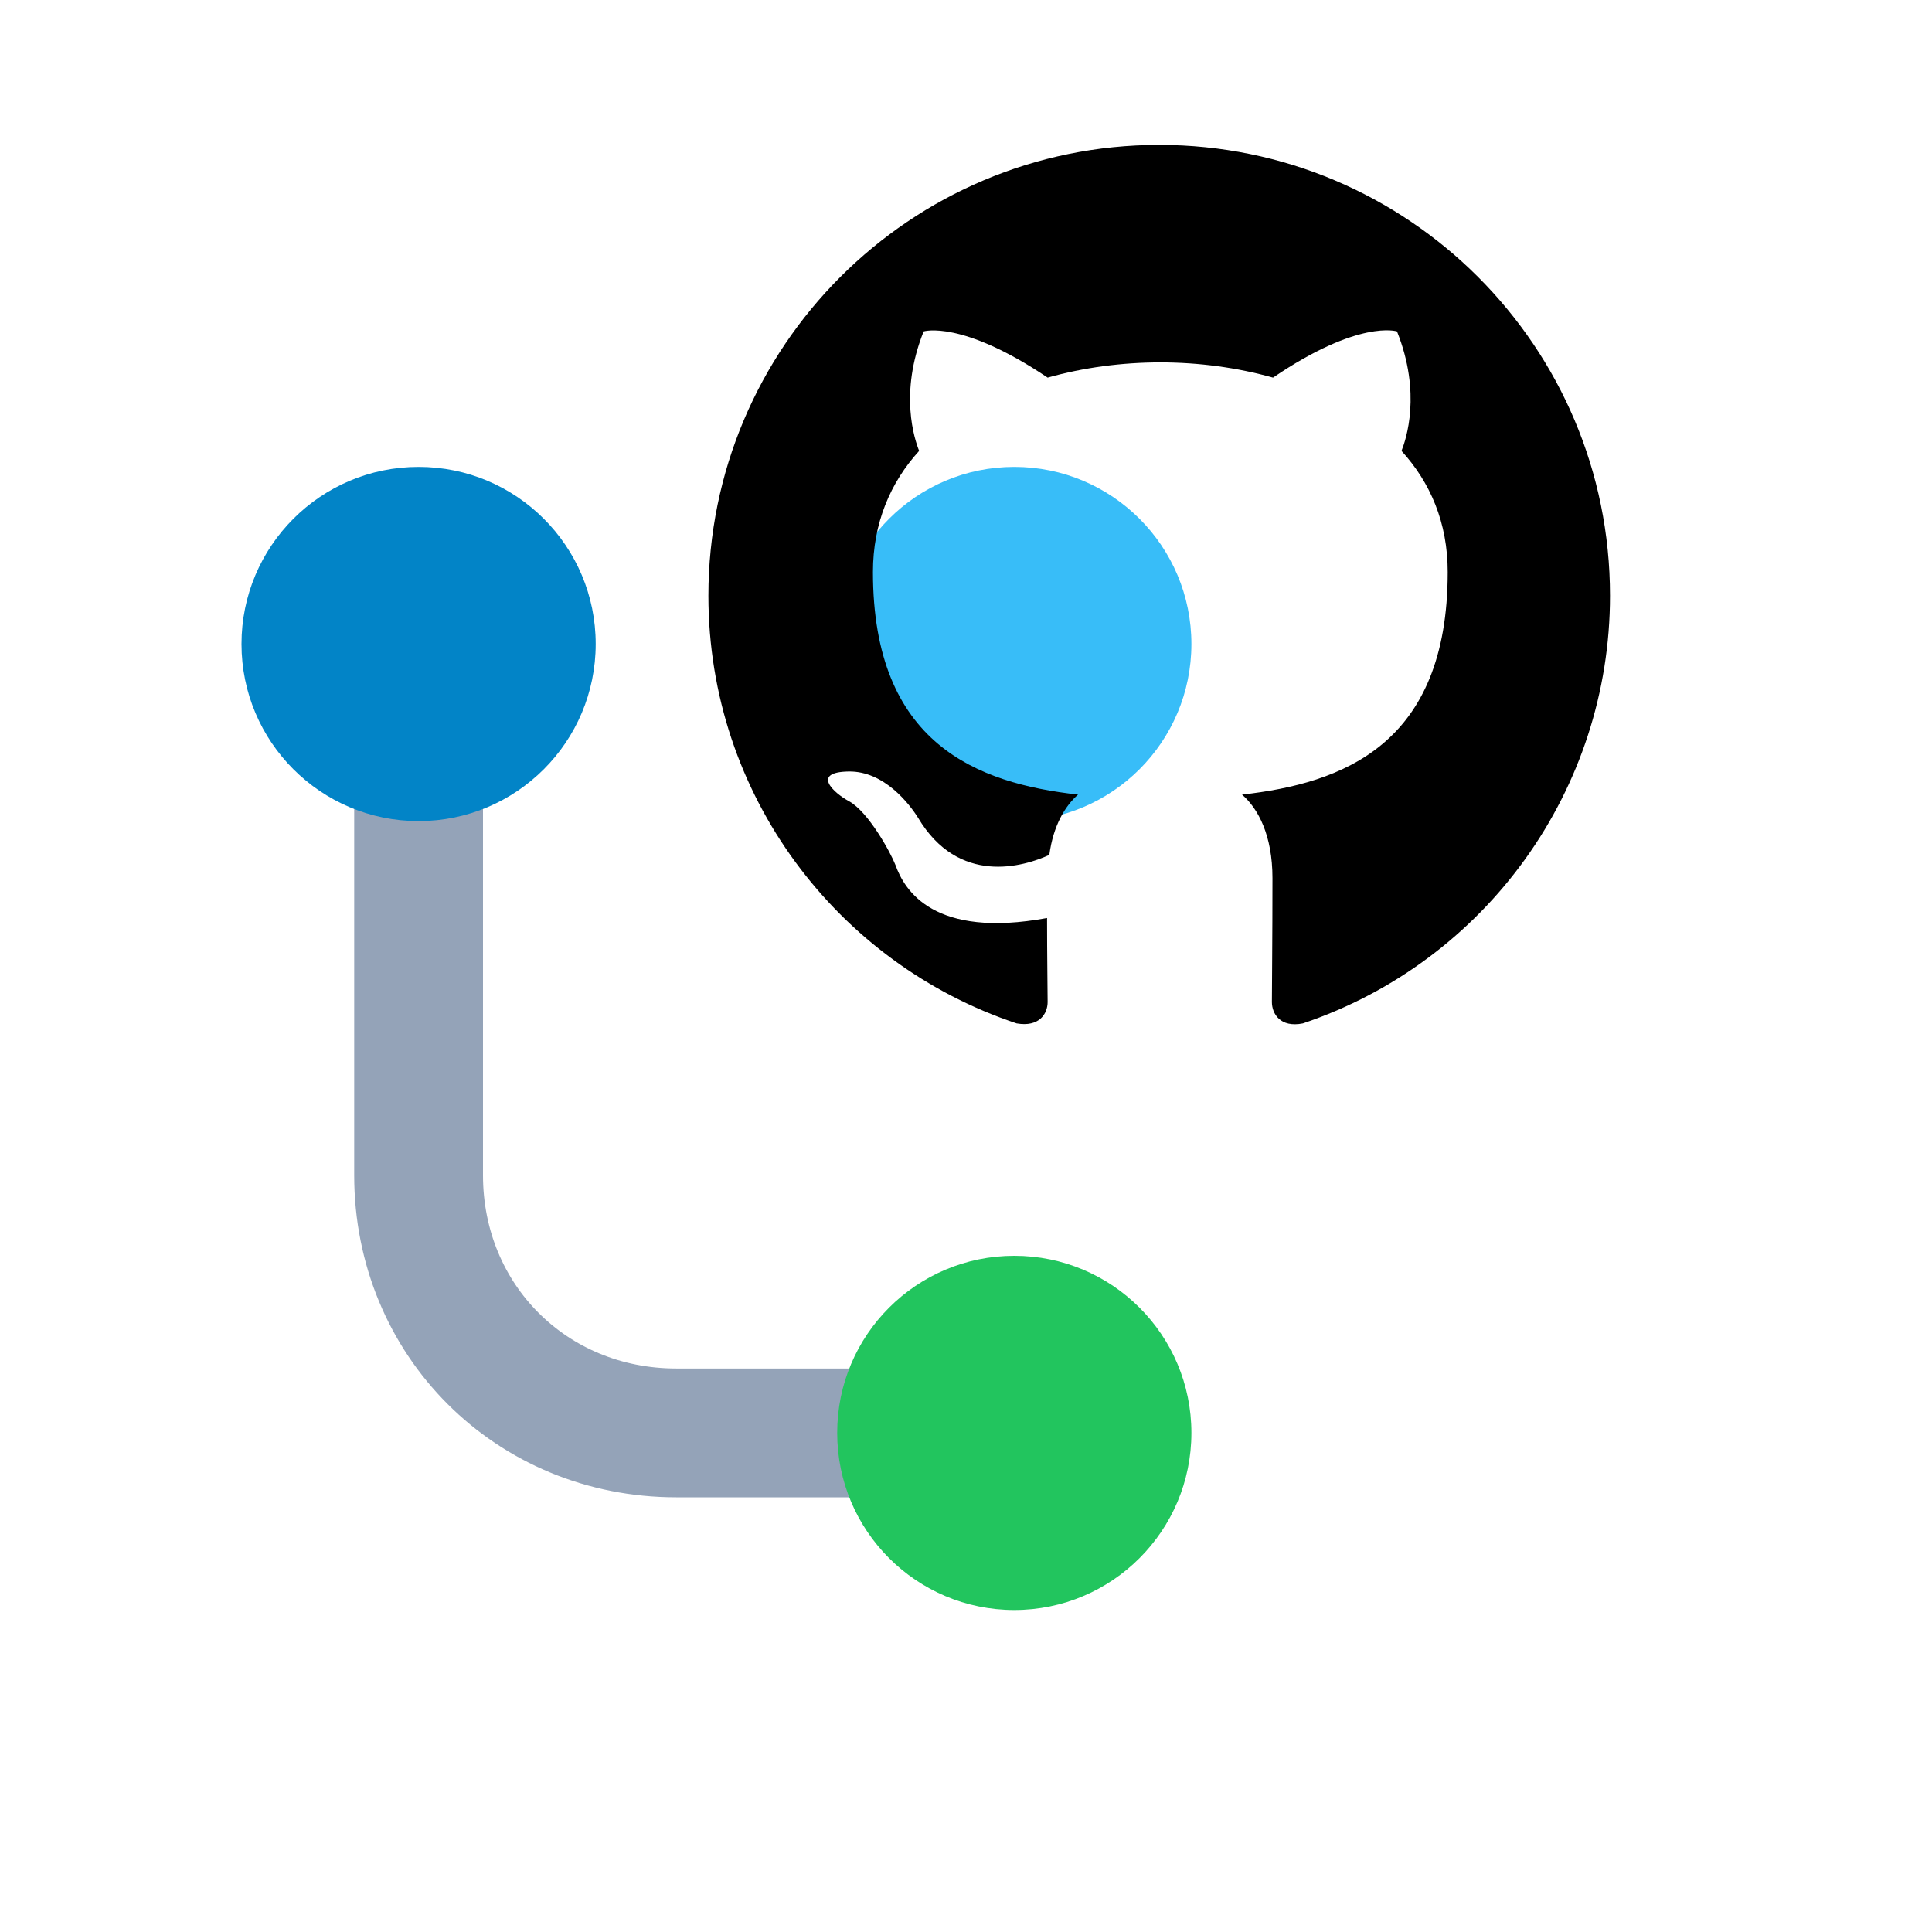
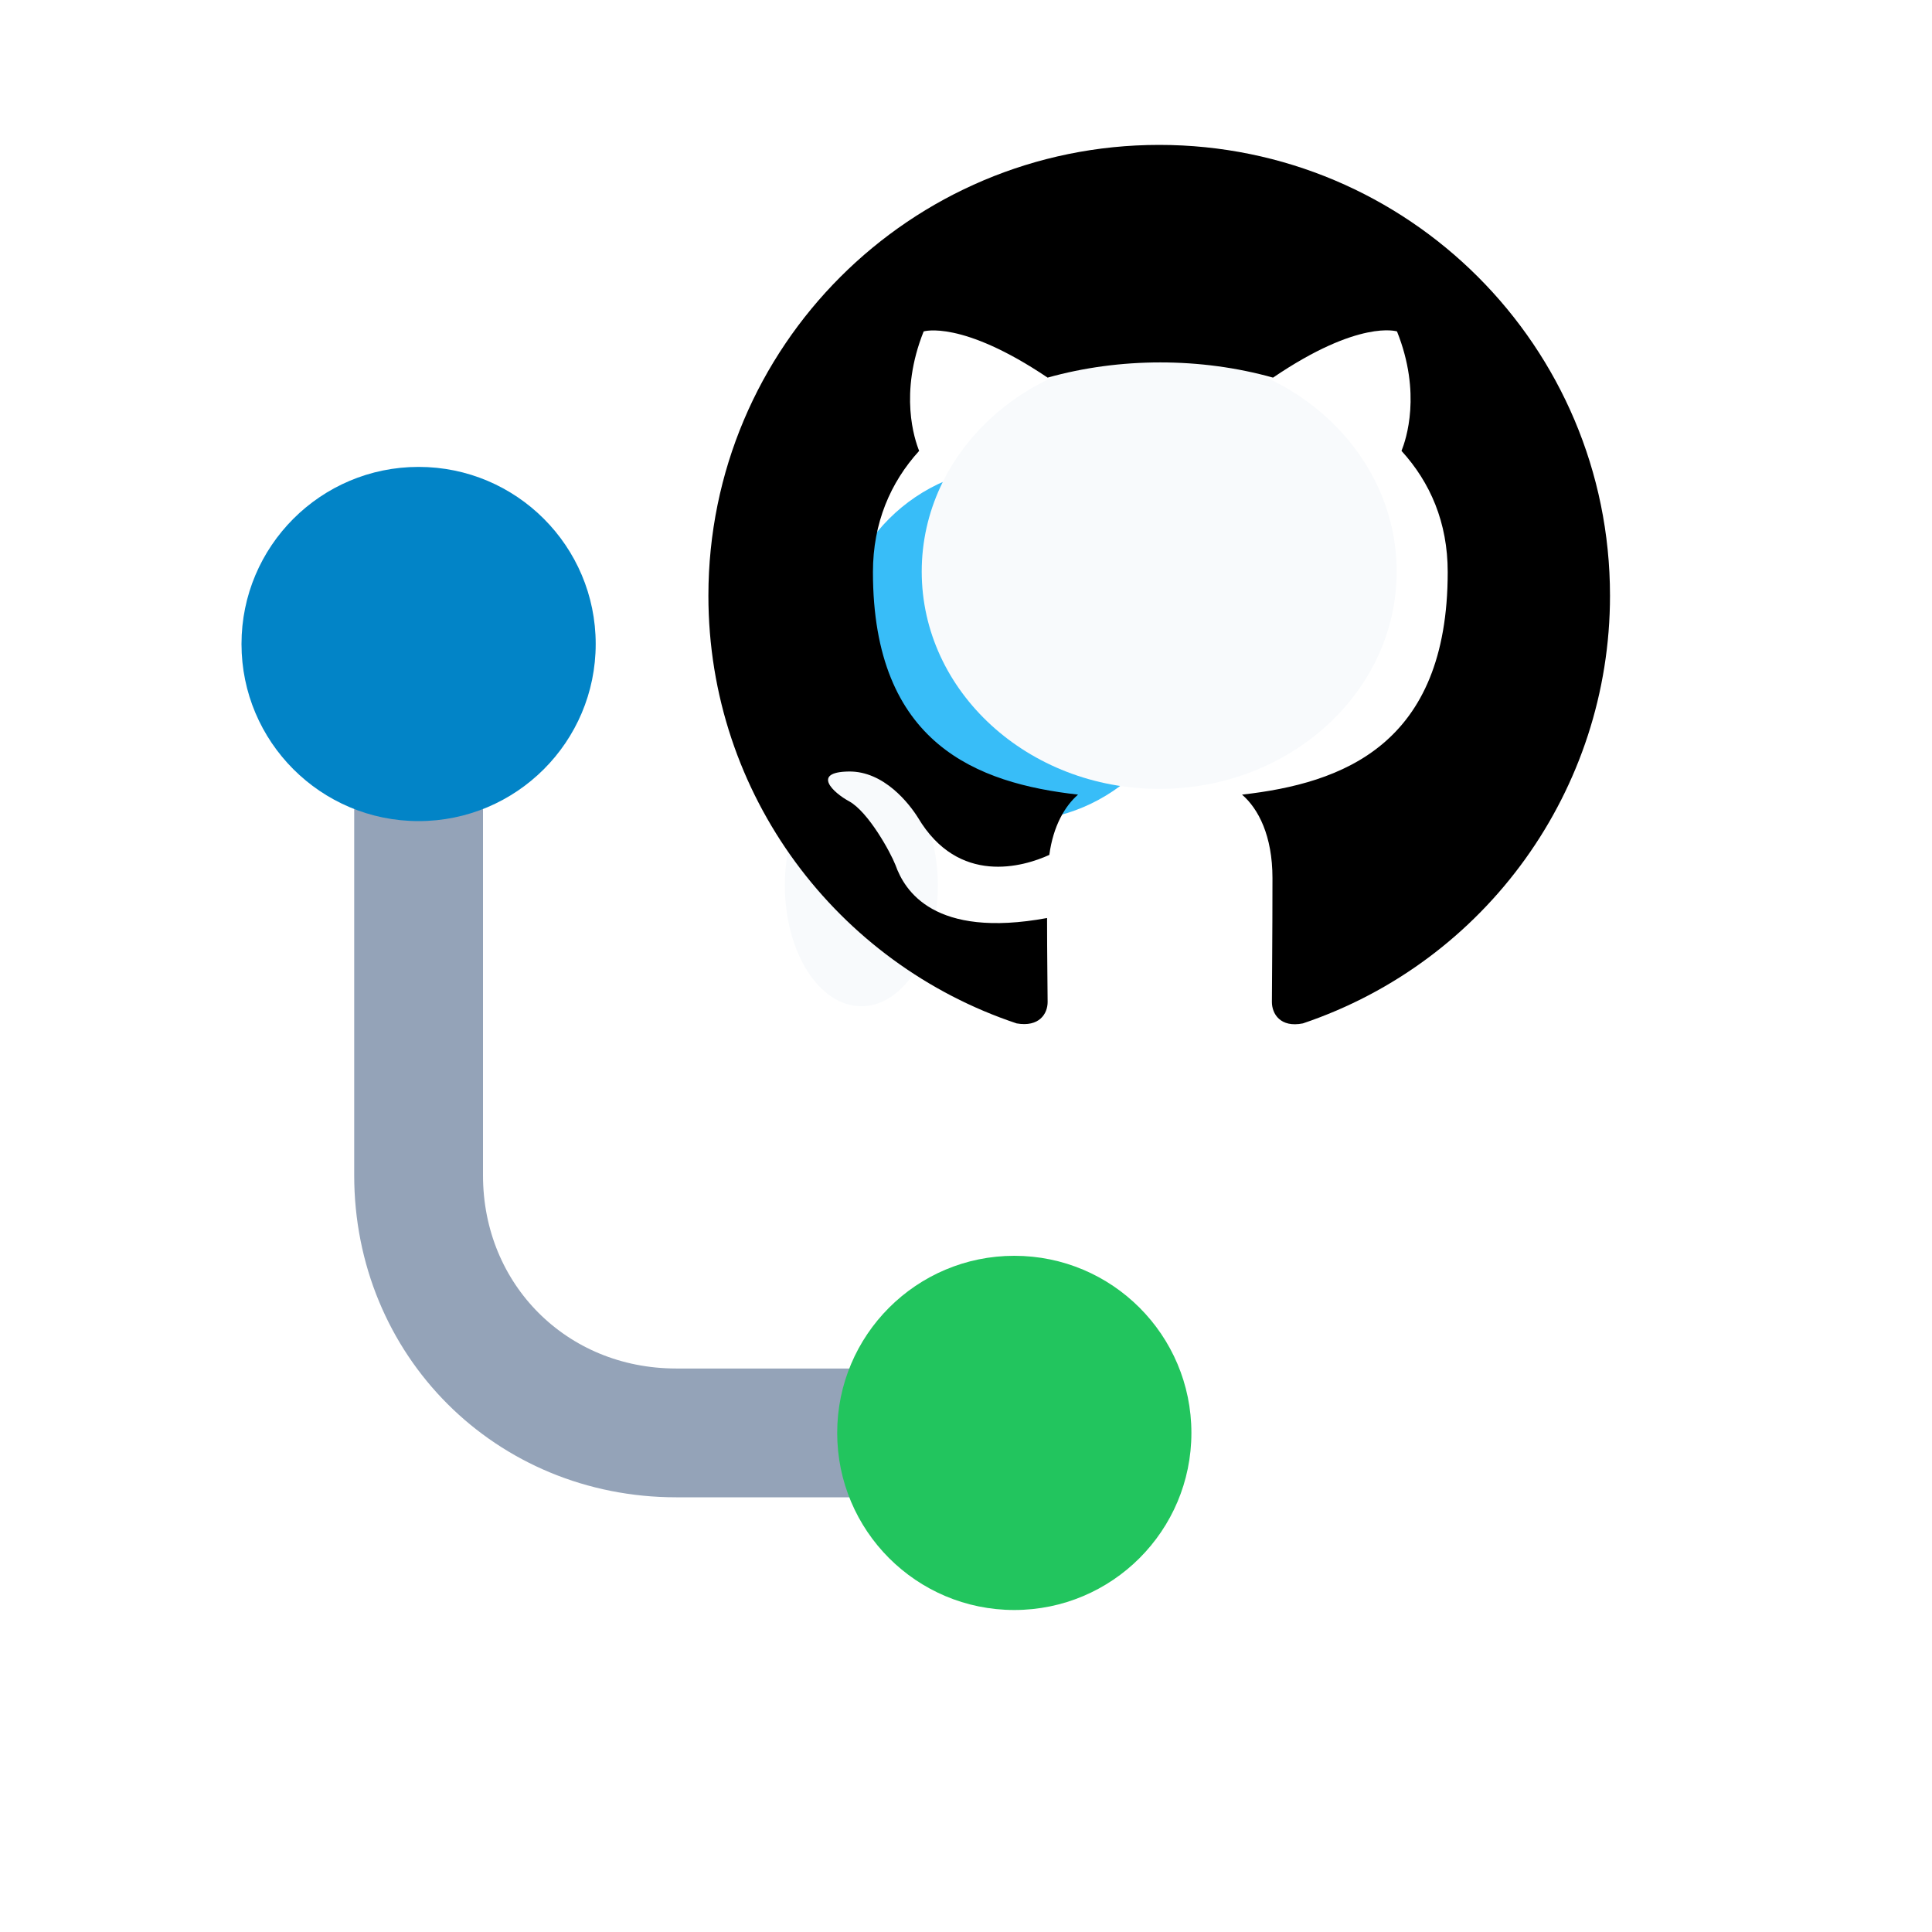
<svg xmlns="http://www.w3.org/2000/svg" viewBox="0 0 24 24" width="24" height="24">
  <g transform="translate(1.2 6.2)">
    <g transform="translate(-1.8 -2.6)">
      <g stroke="#94a3b8" stroke-width="1.6" fill="none">
        <path d="M5.8 6.4v4.6c0 1.8 1.4 3.2 3.2 3.2h3.4" />
      </g>
      <circle cx="5.8" cy="4.4" r="2.2" fill="#0284c7" />
      <circle cx="13.2" cy="4.4" r="2.2" fill="#38bdf8" />
      <circle cx="13.2" cy="14.2" r="2.2" fill="#22c55e" />
    </g>
  </g>
  <g transform="translate(8.8 1.8)">
+     <ellipse cx="5.6" cy="5.3" rx="2.95" ry="2.7" fill="#f8fafc" />
+     <ellipse cx="1.9" cy="9.2" rx="0.95" ry="1.5" fill="#f8fafc" />
    <path d="M8 0C3.58 0 0 3.58 0 8c0 3.54 2.29 6.53 5.47 7.59.4.07.55-.17.55-.38 0-.19-.01-.82-.01-1.49-2.01.37-2.53-.49-2.69-.94-.09-.23-.48-.94-.82-1.13-.28-.15-.68-.52-.01-.53.63-.01 1.08.58 1.23.82.72 1.21 1.87.87 2.33.66.07-.52.28-.87.51-1.07-1.78-.2-3.64-.89-3.64-3.95 0-.87.31-1.59.82-2.15-.08-.2-.36-1.02.08-2.12 0 0 .67-.21 2.2.82.64-.18 1.32-.27 2-.27s1.36.09 2 .27c1.53-1.04 2.2-.82 2.2-.82.44 1.1.16 1.92.08 2.12.51.56.82 1.27.82 2.15 0 3.07-1.87 3.75-3.65 3.95.29.25.54.73.54 1.48 0 1.07-.01 1.93-.01 2.2 0 .21.15.46.55.38A8.01 8.01 0 0 0 16 8c0-4.42-3.58-8-8-8" transform="scale(0.7)" fill="#000" />
  </g>
</svg>
